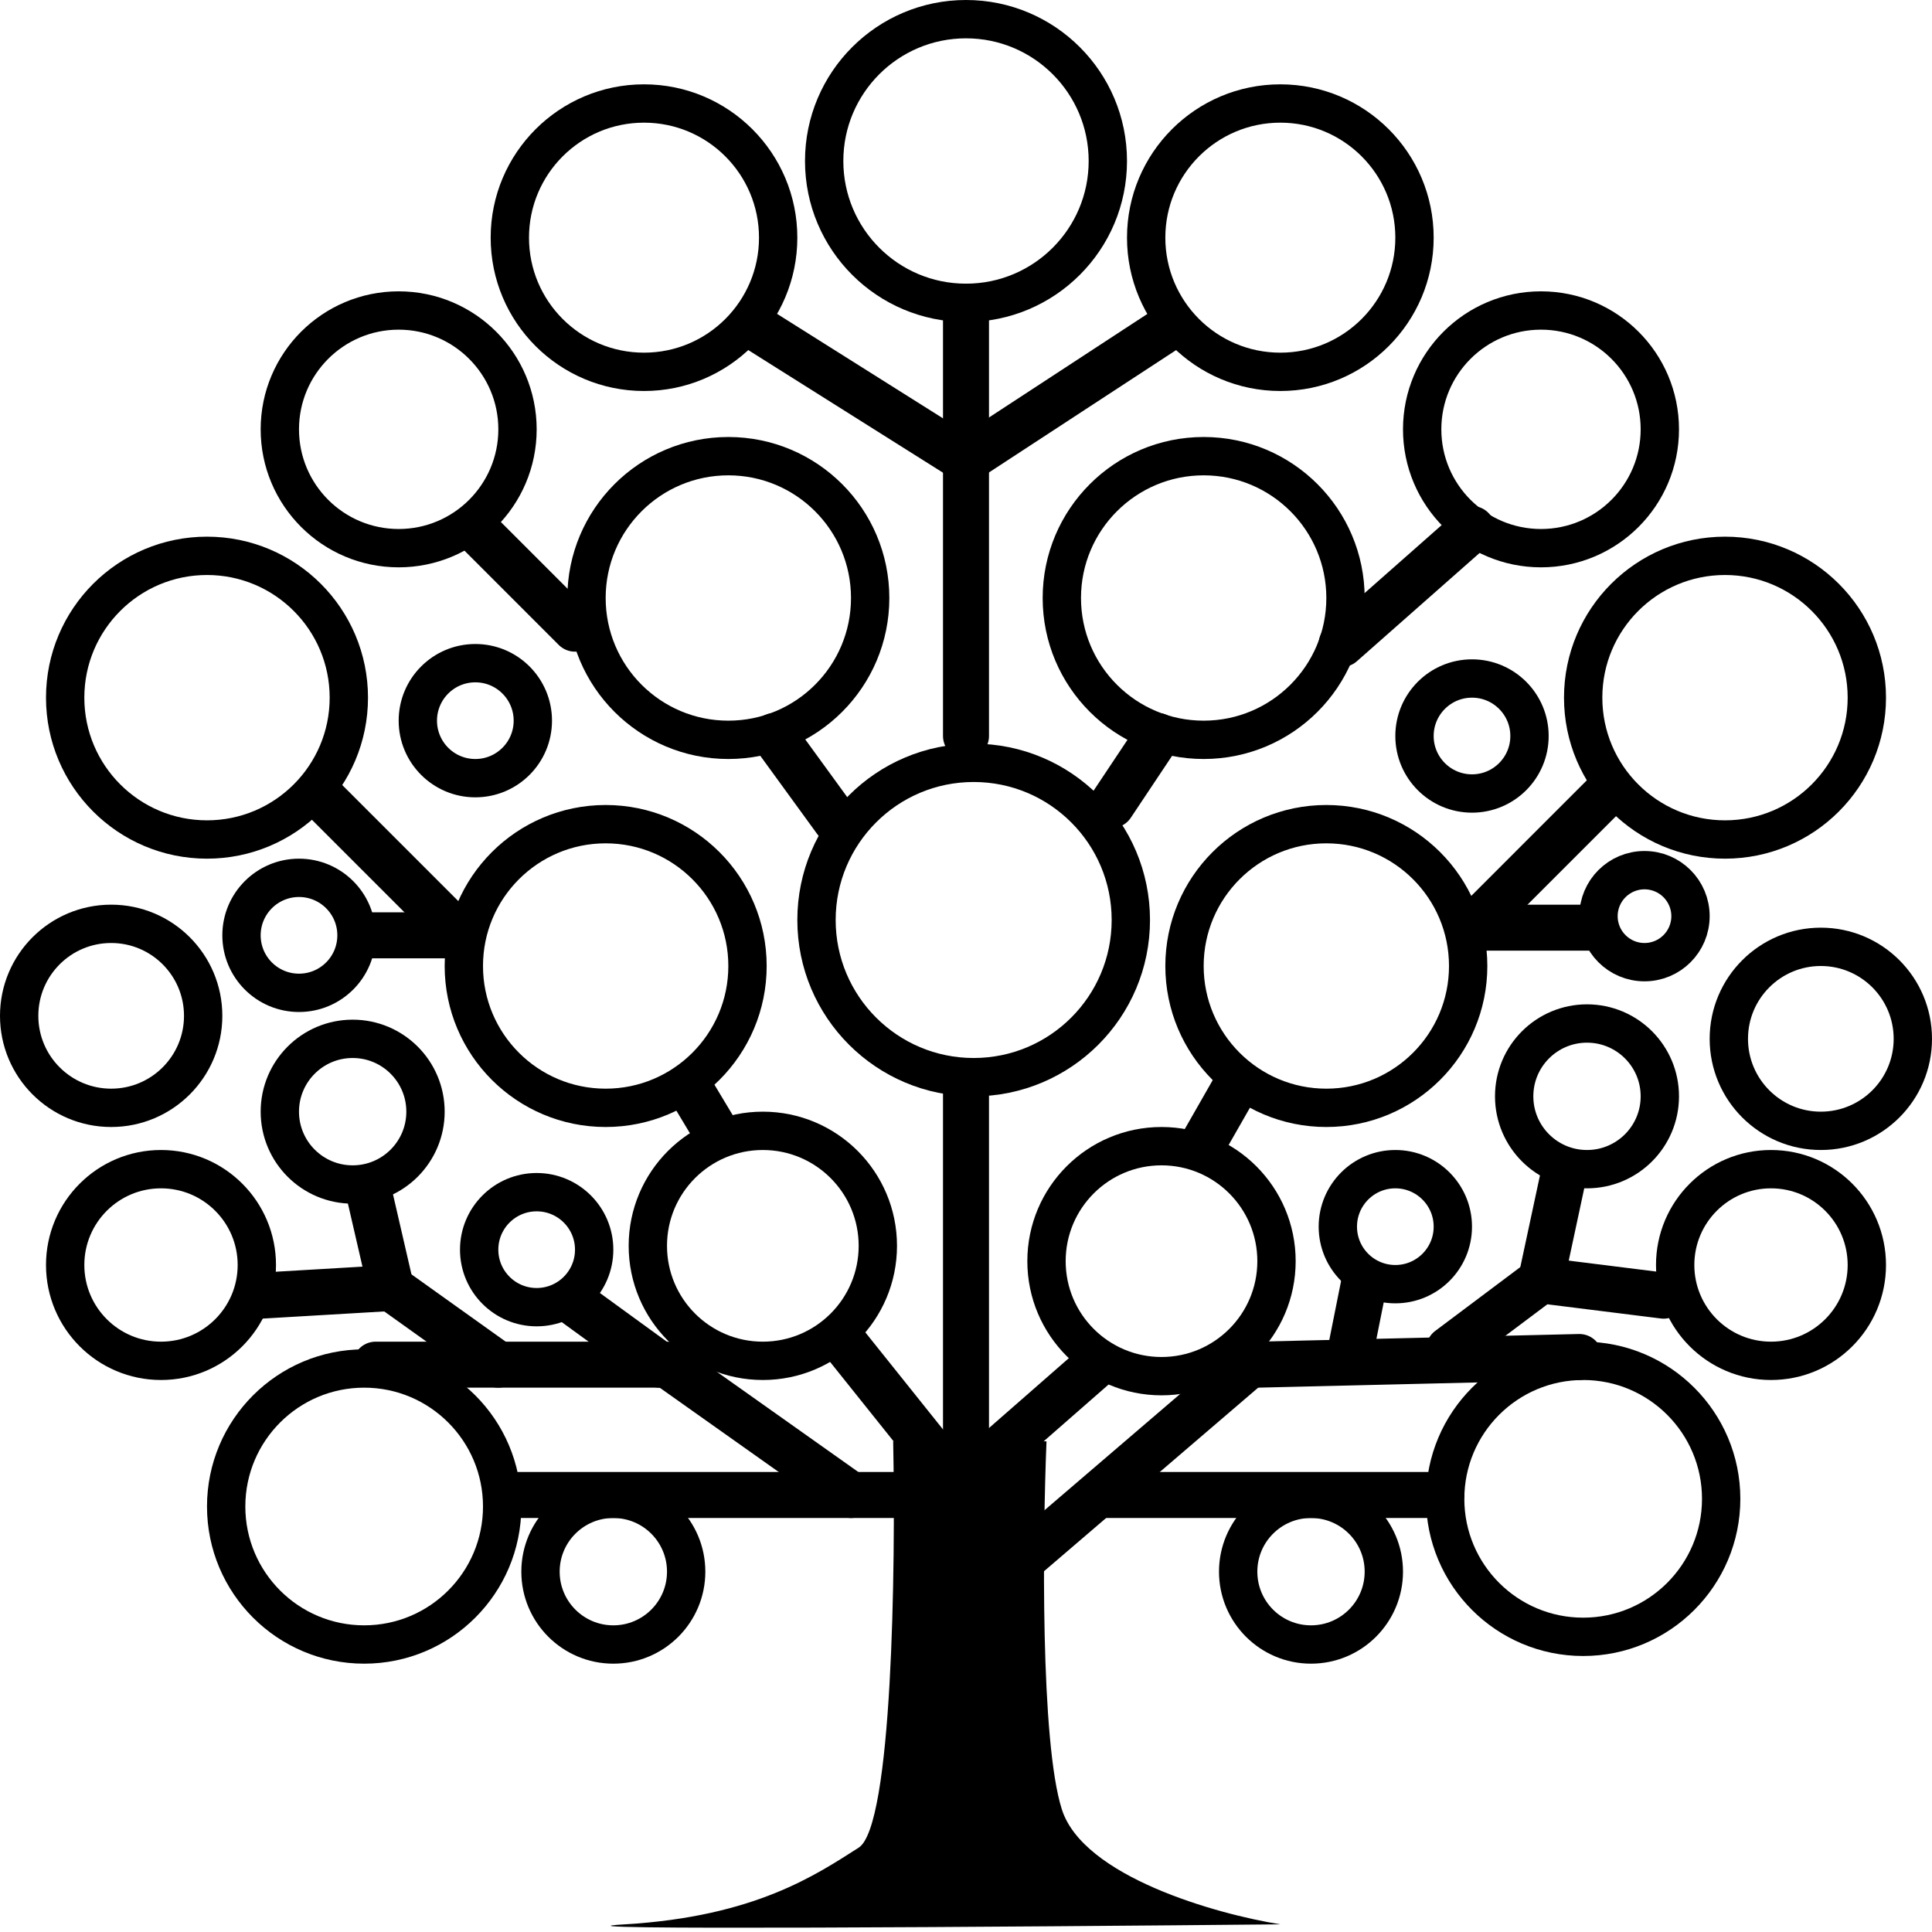
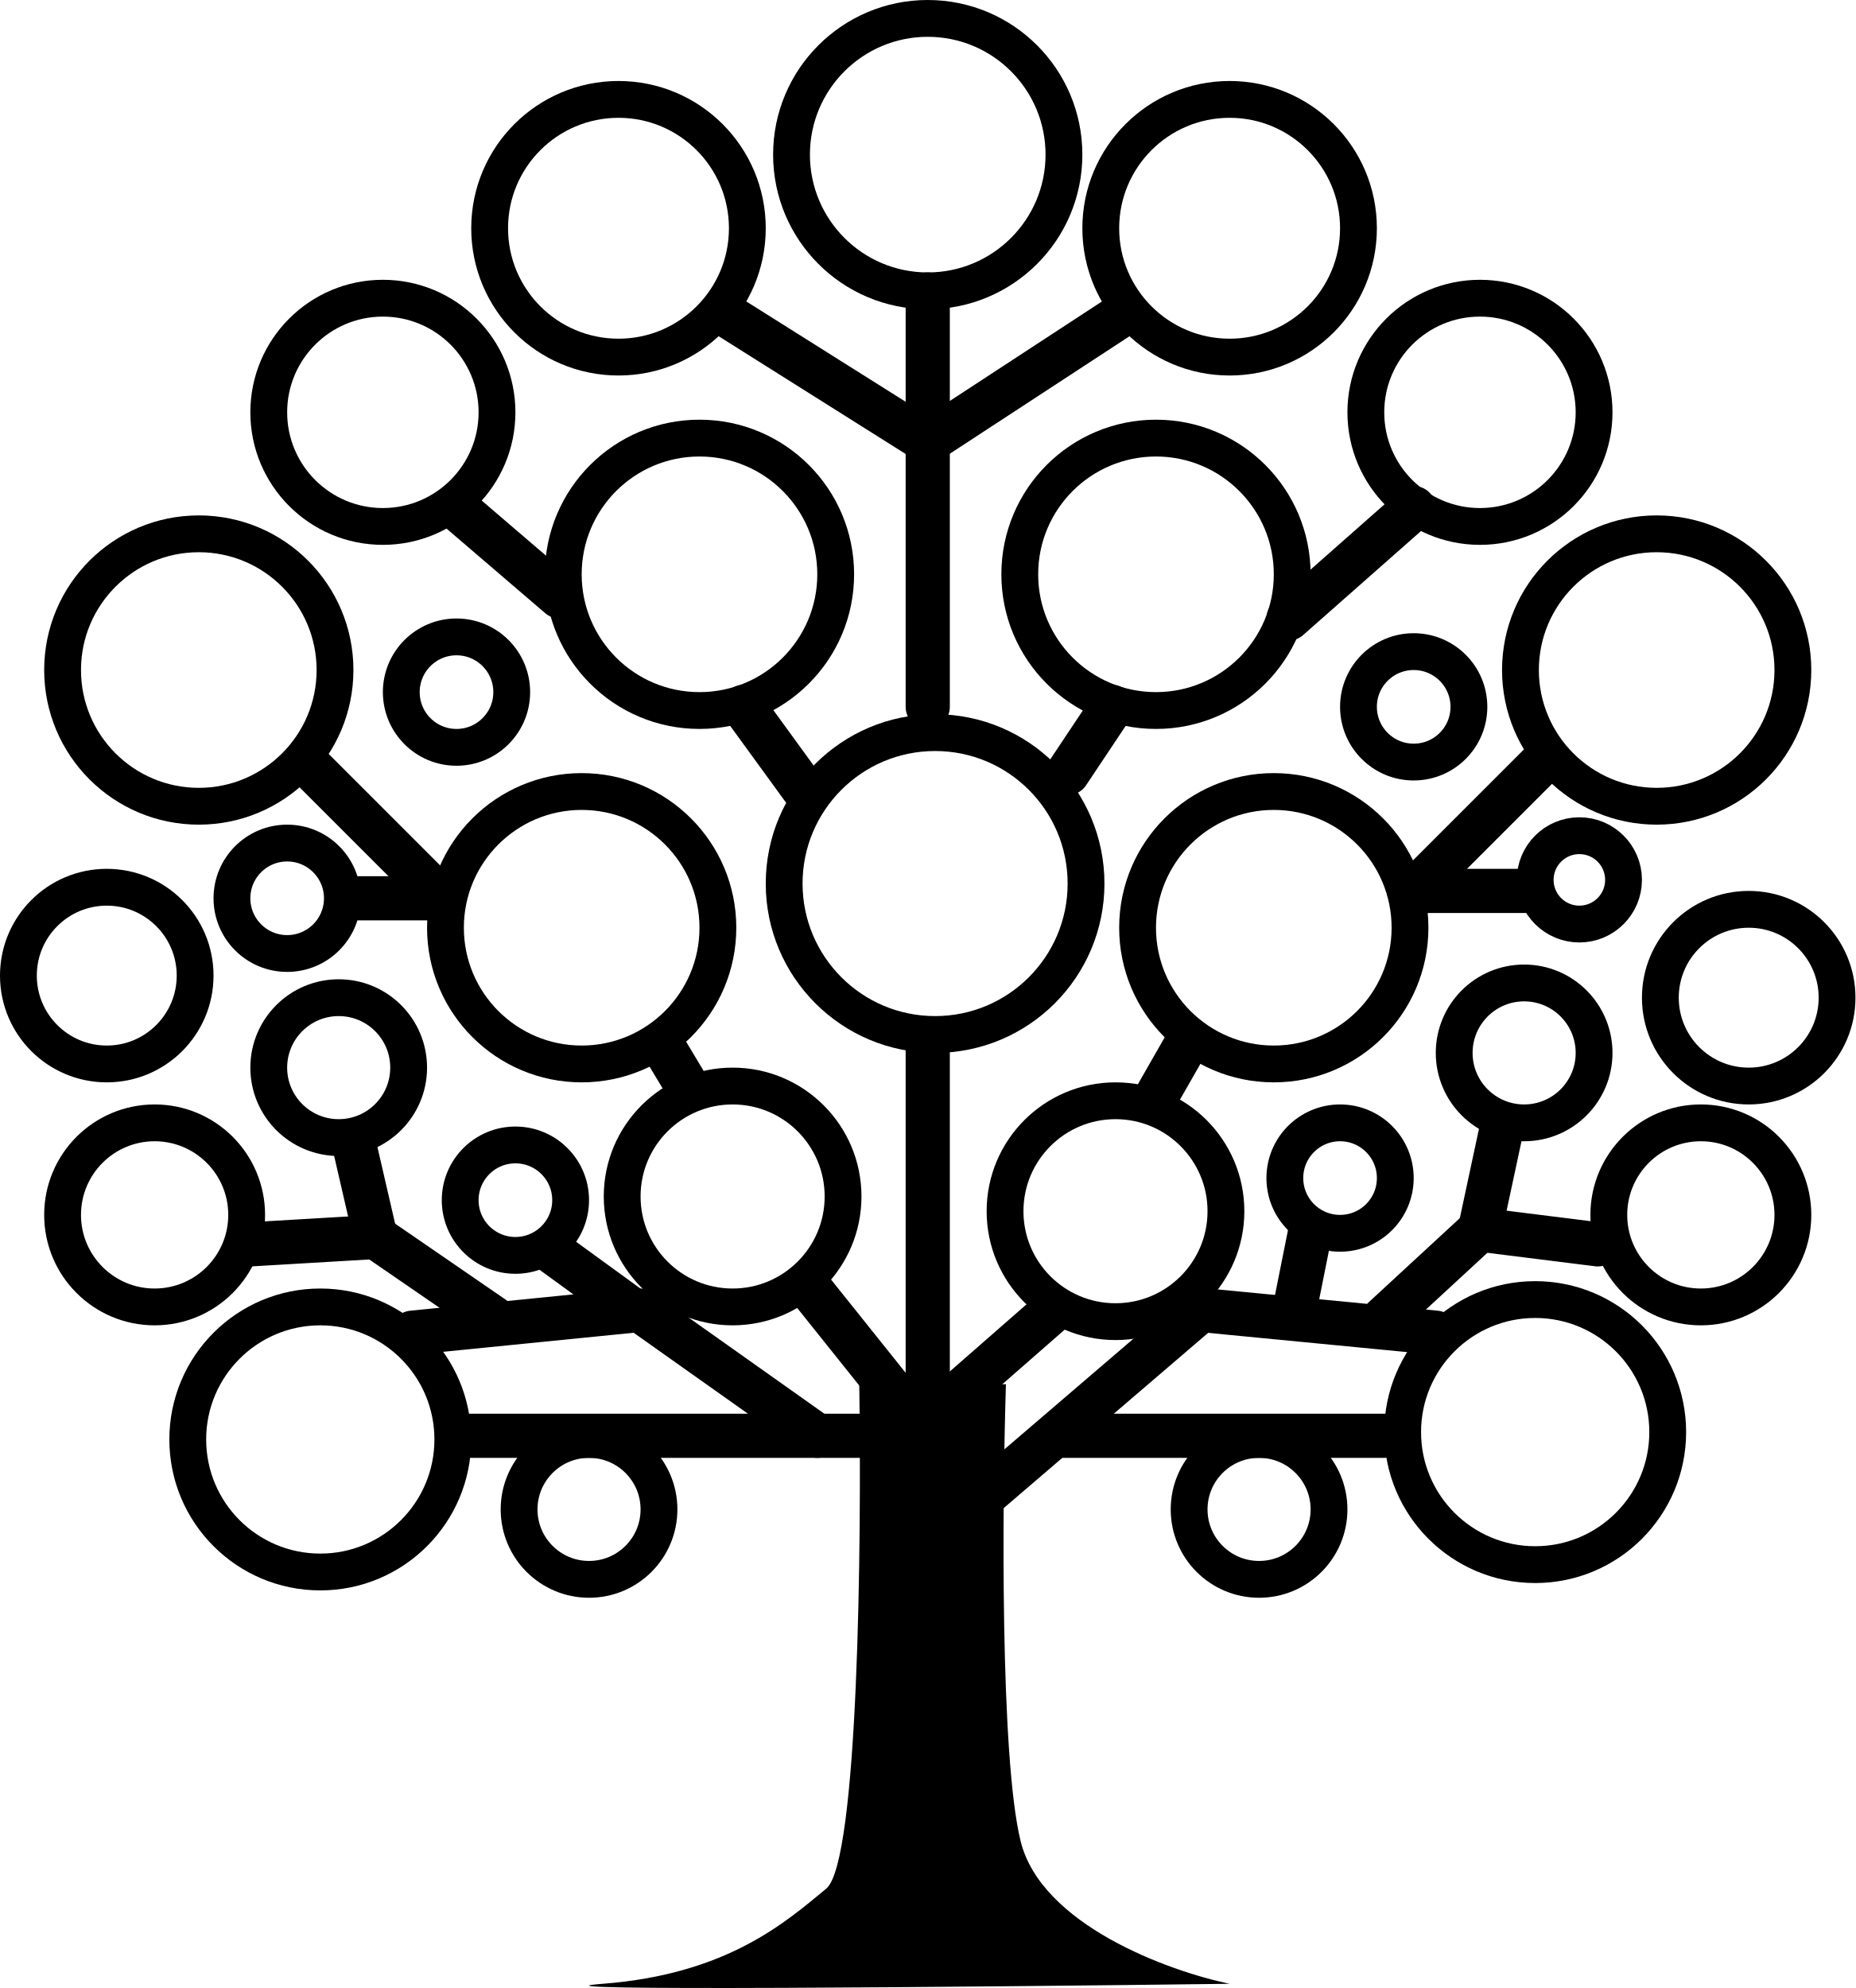
- <svg xmlns="http://www.w3.org/2000/svg" width="252" height="252" viewBox="0 0 252 252" fill="none">
-   <circle class="logo-0" cx="84" cy="31" r="17.5" stroke="black" stroke-width="5" />
-   <circle class="logo-0" cx="167" cy="31" r="17.5" stroke="black" stroke-width="5" />
-   <circle class="logo-0" cx="201" cy="56" r="15.5" stroke="black" stroke-width="5" />
-   <circle class="logo-0" cx="52" cy="56" r="15.5" stroke="black" stroke-width="5" />
-   <circle class="logo-0" cx="225" cy="91" r="18.5" stroke="black" stroke-width="5" />
-   <circle class="logo-0" cx="95" cy="78" r="18.5" stroke="black" stroke-width="5" />
-   <circle class="logo-0" cx="79" cy="126" r="18.5" stroke="black" stroke-width="5" />
-   <circle class="logo-0" cx="27" cy="91" r="18.5" stroke="black" stroke-width="5" />
-   <circle class="logo-0" cx="173" cy="126" r="18.5" stroke="black" stroke-width="5" />
-   <circle class="logo-0" cx="127" cy="120" r="20.5" stroke="black" stroke-width="5" />
-   <circle class="logo-0" cx="21" cy="165" r="12.5" stroke="black" stroke-width="5" />
-   <circle class="logo-0" cx="231" cy="165" r="12.5" stroke="black" stroke-width="5" />
-   <circle class="logo-0" cx="151.5" cy="164.5" r="15" stroke="black" stroke-width="5" />
-   <circle class="logo-0" cx="99.5" cy="162.5" r="15" stroke="black" stroke-width="5" />
-   <circle class="logo-0" cx="14.5" cy="132.5" r="12" stroke="black" stroke-width="5" />
-   <circle class="logo-0" cx="237.5" cy="135.5" r="12" stroke="black" stroke-width="5" />
-   <circle class="logo-0" cx="207" cy="143" r="9.5" stroke="black" stroke-width="5" />
-   <circle class="logo-0" cx="171" cy="205" r="9.5" stroke="black" stroke-width="5" />
-   <circle class="logo-0" cx="80" cy="205" r="9.5" stroke="black" stroke-width="5" />
-   <circle class="logo-0" cx="46" cy="145" r="9.5" stroke="black" stroke-width="5" />
-   <circle class="logo-0" cx="70" cy="163" r="7.5" stroke="black" stroke-width="5" />
-   <circle class="logo-0" cx="39" cy="122" r="7.5" stroke="black" stroke-width="5" />
-   <circle class="logo-0" cx="182" cy="160" r="7.5" stroke="black" stroke-width="5" />
-   <circle class="logo-0" cx="192" cy="96" r="7.5" stroke="black" stroke-width="5" />
-   <circle class="logo-0" cx="62" cy="94" r="7.5" stroke="black" stroke-width="5" />
-   <circle class="logo-0" cx="214.5" cy="119.5" r="6" stroke="black" stroke-width="5" />
-   <circle class="logo-0" cx="47.5" cy="196.5" r="18" stroke="black" stroke-width="5" />
-   <circle class="logo-0" cx="206.5" cy="195.5" r="18" stroke="black" stroke-width="5" />
-   <circle class="logo-0" cx="157" cy="78" r="18.5" stroke="black" stroke-width="5" />
-   <circle class="logo-0" cx="126" cy="21" r="18.5" stroke="black" stroke-width="5" />
-   <path class="logo-0" d="M126 142L126 247" stroke="black" stroke-width="6" stroke-linecap="round" />
-   <path class="logo-1" d="M112 241C116.4 238.2 116.833 204.5 116.5 188H136.5C136 200.333 135.7 227.2 138.5 236C141.3 244.8 158.667 249.667 167 251C132.833 251.333 67.9 251.8 81.5 251C98.5 250 106.5 244.5 112 241Z" fill="black" />
-   <path class="logo-0" d="M126 40V96" stroke="black" stroke-width="6" stroke-linecap="round" />
-   <path class="logo-0" d="M99 43L126 60" stroke="black" stroke-width="6" stroke-linecap="round" />
-   <path class="logo-0" d="M152 43L126 60" stroke="black" stroke-width="6" stroke-linecap="round" />
-   <path class="logo-0" d="M62 69L75 82" stroke="black" stroke-width="6" stroke-linecap="round" />
-   <path class="logo-0" d="M109 107L101 96" stroke="black" stroke-width="6" stroke-linecap="round" />
-   <path class="logo-0" d="M175 84L192 69" stroke="black" stroke-width="6" stroke-linecap="round" />
-   <path class="logo-0" d="M127 192L143 178" stroke="black" stroke-width="6" stroke-linecap="round" />
-   <path class="logo-0" d="M145 105L151 96" stroke="black" stroke-width="6" stroke-linecap="round" />
-   <path class="logo-0" d="M128 208L163 178" stroke="black" stroke-width="6" stroke-linecap="round" />
-   <path class="logo-0" d="M164 178L206 177" stroke="black" stroke-width="6" stroke-linecap="round" />
-   <path class="logo-0" d="M176 177L178 167" stroke="black" stroke-width="6" stroke-linecap="round" />
-   <path class="logo-0" d="M189 176L201 167" stroke="black" stroke-width="6" stroke-linecap="round" />
-   <path class="logo-0" d="M204 153L201 167" stroke="black" stroke-width="6" stroke-linecap="round" />
-   <path class="logo-0" d="M217 169L201 167" stroke="black" stroke-width="6" stroke-linecap="round" />
-   <path class="logo-0" d="M208 121H192" stroke="black" stroke-width="6" stroke-linecap="round" />
-   <path class="logo-0" d="M210 103L192 121" stroke="black" stroke-width="6" stroke-linecap="round" />
-   <path class="logo-0" d="M161 142L157 149" stroke="black" stroke-width="6" stroke-linecap="round" />
-   <path class="logo-0" d="M188 195H144" stroke="black" stroke-width="6" stroke-linecap="round" />
-   <path class="logo-0" d="M126 195H67" stroke="black" stroke-width="6" stroke-linecap="round" />
-   <path class="logo-0" d="M126 195L110 175" stroke="black" stroke-width="6" stroke-linecap="round" />
-   <path class="logo-0" d="M111 195L87 178" stroke="black" stroke-width="6" stroke-linecap="round" />
-   <path class="logo-0" d="M65 178L51 168" stroke="black" stroke-width="6" stroke-linecap="round" />
-   <path class="logo-0" d="M51 168L48 155" stroke="black" stroke-width="6" stroke-linecap="round" />
-   <path class="logo-0" d="M51 168L34 169" stroke="black" stroke-width="6" stroke-linecap="round" />
-   <path class="logo-0" d="M60 122L48 122" stroke="black" stroke-width="6" stroke-linecap="round" />
-   <path class="logo-0" d="M60 122L42 104" stroke="black" stroke-width="6" stroke-linecap="round" />
-   <path class="logo-0" d="M93 147L90 142" stroke="black" stroke-width="6" stroke-linecap="round" />
-   <path class="logo-0" d="M49 178H86" stroke="black" stroke-width="6" stroke-linecap="round" />
-   <path class="logo-0" d="M75 170L86 178" stroke="black" stroke-width="6" stroke-linecap="round" />
+ <svg xmlns="http://www.w3.org/2000/svg" width="252" height="270" viewBox="0 0 252 270" fill="none">
+   <circle cx="84" cy="31" r="17.5" stroke="black" stroke-width="5" />
+   <circle cx="167" cy="31" r="17.5" stroke="black" stroke-width="5" />
+   <circle cx="201" cy="56" r="15.5" stroke="black" stroke-width="5" />
+   <circle cx="52" cy="56" r="15.5" stroke="black" stroke-width="5" />
+   <circle cx="225" cy="91" r="18.5" stroke="black" stroke-width="5" />
+   <circle cx="95" cy="78" r="18.5" stroke="black" stroke-width="5" />
+   <circle cx="79" cy="126" r="18.5" stroke="black" stroke-width="5" />
+   <circle cx="27" cy="91" r="18.5" stroke="black" stroke-width="5" />
+   <circle cx="173" cy="126" r="18.5" stroke="black" stroke-width="5" />
+   <circle cx="127" cy="120" r="20.5" stroke="black" stroke-width="5" />
+   <circle cx="21" cy="165" r="12.5" stroke="black" stroke-width="5" />
+   <circle cx="231" cy="165" r="12.5" stroke="black" stroke-width="5" />
+   <circle cx="151.5" cy="164.5" r="15" stroke="black" stroke-width="5" />
+   <circle cx="99.5" cy="162.5" r="15" stroke="black" stroke-width="5" />
+   <circle cx="14.5" cy="132.5" r="12" stroke="black" stroke-width="5" />
+   <circle cx="237.5" cy="135.5" r="12" stroke="black" stroke-width="5" />
+   <circle cx="207" cy="143" r="9.5" stroke="black" stroke-width="5" />
+   <circle cx="171" cy="205" r="9.5" stroke="black" stroke-width="5" />
+   <circle cx="80" cy="205" r="9.5" stroke="black" stroke-width="5" />
+   <circle cx="46" cy="145" r="9.5" stroke="black" stroke-width="5" />
+   <circle cx="70" cy="163" r="7.5" stroke="black" stroke-width="5" />
+   <circle cx="39" cy="122" r="7.5" stroke="black" stroke-width="5" />
+   <circle cx="182" cy="160" r="7.5" stroke="black" stroke-width="5" />
+   <circle cx="192" cy="96" r="7.5" stroke="black" stroke-width="5" />
+   <circle cx="62" cy="94" r="7.5" stroke="black" stroke-width="5" />
+   <circle cx="214.5" cy="119.5" r="6" stroke="black" stroke-width="5" />
+   <circle cx="43.5" cy="195.5" r="18" stroke="black" stroke-width="5" />
+   <circle cx="208.5" cy="194.5" r="18" stroke="black" stroke-width="5" />
+   <circle cx="157" cy="78" r="18.5" stroke="black" stroke-width="5" />
+   <circle cx="126" cy="21" r="18.5" stroke="black" stroke-width="5" />
+   <path d="M126 142L126 247" stroke="black" stroke-width="6" stroke-linecap="round" />
+   <path class="fill" d="M112.217 256.504C116.6 252.885 117.031 209.327 116.699 188H136.62C136.122 203.941 135.824 238.667 138.612 250.041C141.401 261.415 158.7 267.706 167 269.429C132.968 269.86 68.291 270.463 81.837 269.429C98.77 268.137 106.739 261.028 112.217 256.504Z" fill="black" />
+   <path d="M126 40V96" stroke="black" stroke-width="6" stroke-linecap="round" />
+   <path d="M99 43L126 60" stroke="black" stroke-width="6" stroke-linecap="round" />
+   <path d="M152 43L126 60" stroke="black" stroke-width="6" stroke-linecap="round" />
+   <path d="M62 69L76 81" stroke="black" stroke-width="6" stroke-linecap="round" />
+   <path d="M109 107L101 96" stroke="black" stroke-width="6" stroke-linecap="round" />
+   <path d="M175 84L192 69" stroke="black" stroke-width="6" stroke-linecap="round" />
+   <path d="M127 192L143 178" stroke="black" stroke-width="6" stroke-linecap="round" />
+   <path d="M145 105L151 96" stroke="black" stroke-width="6" stroke-linecap="round" />
+   <path d="M128 208L163 178" stroke="black" stroke-width="6" stroke-linecap="round" />
+   <path d="M164 178L195 181" stroke="black" stroke-width="6" stroke-linecap="round" />
+   <path d="M176 177L178 167" stroke="black" stroke-width="6" stroke-linecap="round" />
+   <path d="M188 179L201 167" stroke="black" stroke-width="6" stroke-linecap="round" />
+   <path d="M204 153L201 167" stroke="black" stroke-width="6" stroke-linecap="round" />
+   <path d="M217 169L201 167" stroke="black" stroke-width="6" stroke-linecap="round" />
+   <path d="M208 121H192" stroke="black" stroke-width="6" stroke-linecap="round" />
+   <path d="M210 103L192 121" stroke="black" stroke-width="6" stroke-linecap="round" />
+   <path d="M161 142L157 149" stroke="black" stroke-width="6" stroke-linecap="round" />
+   <path d="M188 195H144" stroke="black" stroke-width="6" stroke-linecap="round" />
+   <path d="M126 195H63" stroke="black" stroke-width="6" stroke-linecap="round" />
+   <path d="M126 195L110 175" stroke="black" stroke-width="6" stroke-linecap="round" />
+   <path d="M111 195L87 178" stroke="black" stroke-width="6" stroke-linecap="round" />
+   <path d="M67 179L51 168" stroke="black" stroke-width="6" stroke-linecap="round" />
+   <path d="M51 168L48 155" stroke="black" stroke-width="6" stroke-linecap="round" />
+   <path d="M51 168L34 169" stroke="black" stroke-width="6" stroke-linecap="round" />
+   <path d="M60 122L48 122" stroke="black" stroke-width="6" stroke-linecap="round" />
+   <path d="M60 122L42 104" stroke="black" stroke-width="6" stroke-linecap="round" />
+   <path d="M93 147L90 142" stroke="black" stroke-width="6" stroke-linecap="round" />
+   <path d="M56 181L86 178" stroke="black" stroke-width="6" stroke-linecap="round" />
+   <path d="M75 170L86 178" stroke="black" stroke-width="6" stroke-linecap="round" />
</svg>
